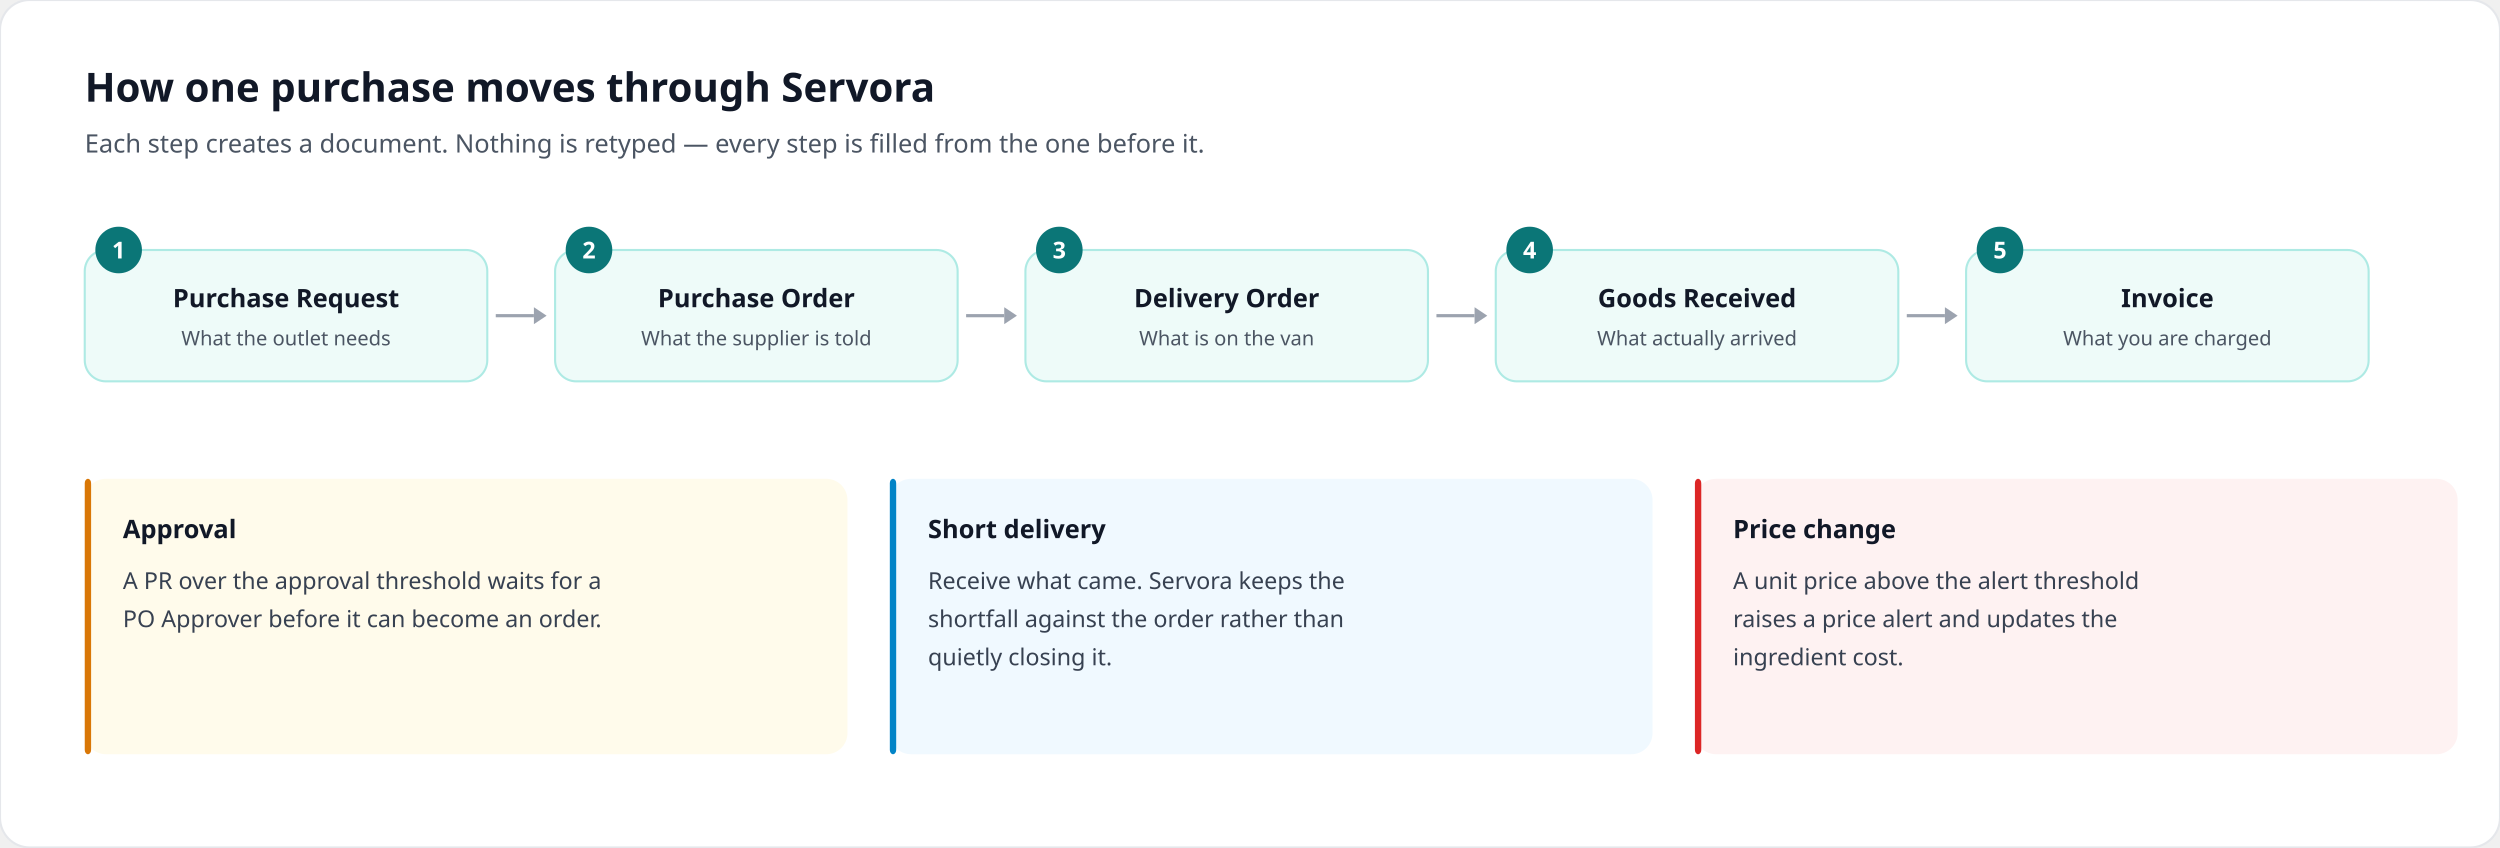
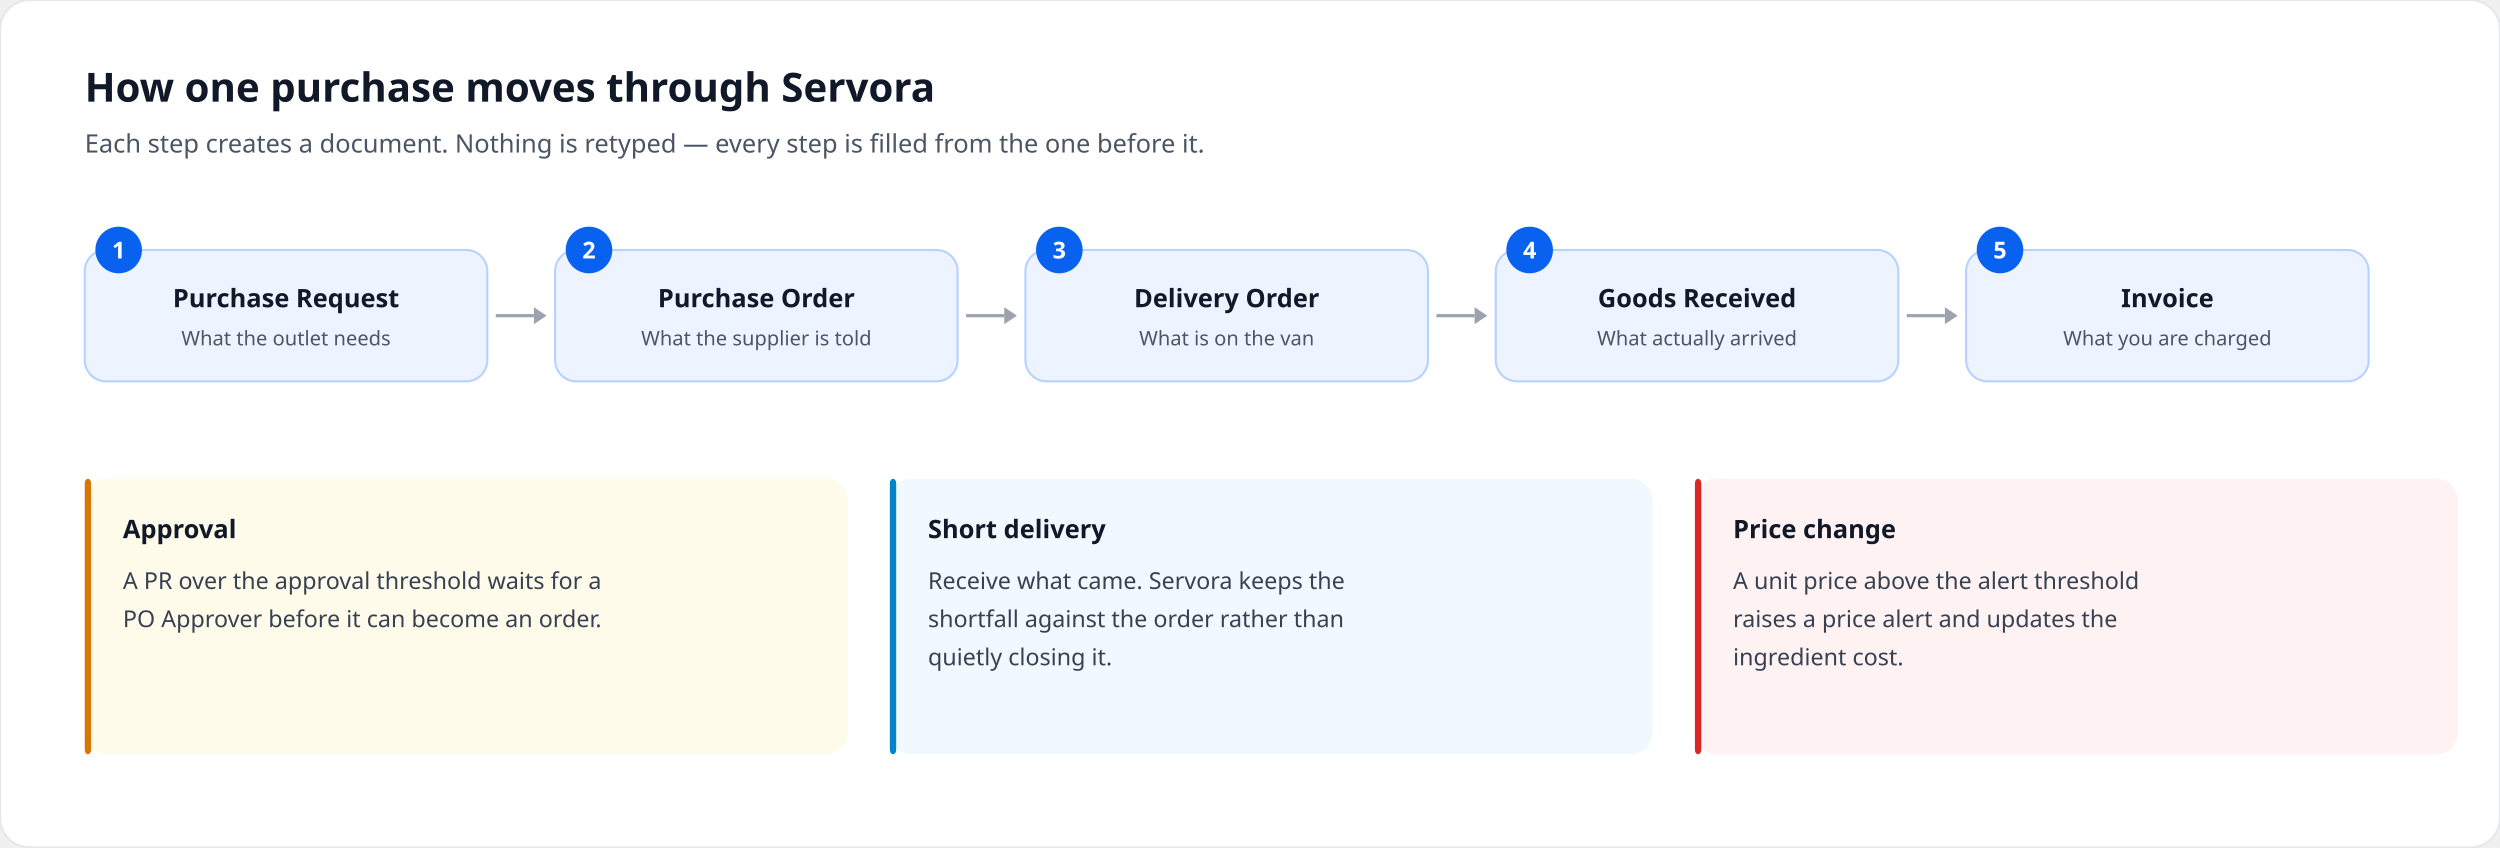
<svg xmlns="http://www.w3.org/2000/svg" viewBox="0 0 1180 400" width="1180" height="400" role="img">
  <rect x="0" y="0" width="1180" height="400" rx="14" fill="#ffffff" />
  <rect x="0" y="0" width="1180" height="400" rx="14" fill="#ffffff" stroke="#e5e7eb" stroke-width="1" />
  <text x="40" y="48" font-family="Figtree, ui-sans-serif, system-ui, sans-serif" font-size="19" font-weight="700" fill="#111827" text-anchor="start">How one purchase moves through Servora</text>
  <text x="40" y="72" font-family="Figtree, ui-sans-serif, system-ui, sans-serif" font-size="12" font-weight="400" fill="#4b5563" text-anchor="start">Each step creates a document. Nothing is retyped — every step is filled from the one before it.</text>
-   <rect x="40" y="118" width="190" height="62" rx="10" fill="#eefbf9" stroke="#aeeae4" stroke-width="1" />
+   <rect x="40" y="118" width="190" height="62" rx="10" fill="#edf4ff" stroke="#b7d2fe" stroke-width="1" />
  <text x="135" y="145" font-family="Figtree, ui-sans-serif, system-ui, sans-serif" font-size="12" font-weight="700" fill="#111827" text-anchor="middle">Purchase Request</text>
  <text x="135" y="163" font-family="Figtree, ui-sans-serif, system-ui, sans-serif" font-size="9.5" font-weight="400" fill="#4b5563" text-anchor="middle">What the outlet needs</text>
-   <circle cx="56" cy="118" r="11" fill="#0b7677" />
+   <circle cx="56" cy="118" r="11" fill="#0962ef" />
  <text x="56" y="122" font-family="Figtree, ui-sans-serif, system-ui, sans-serif" font-size="11" font-weight="700" fill="#ffffff" text-anchor="middle">1</text>
  <line x1="234" y1="149" x2="252" y2="149" stroke="#9ca3af" stroke-width="1.5" />
  <path d="M258 149 l-6 -4 v8 z" fill="#9ca3af" />
-   <rect x="262" y="118" width="190" height="62" rx="10" fill="#eefbf9" stroke="#aeeae4" stroke-width="1" />
+   <rect x="262" y="118" width="190" height="62" rx="10" fill="#edf4ff" stroke="#b7d2fe" stroke-width="1" />
  <text x="357" y="145" font-family="Figtree, ui-sans-serif, system-ui, sans-serif" font-size="12" font-weight="700" fill="#111827" text-anchor="middle">Purchase Order</text>
  <text x="357" y="163" font-family="Figtree, ui-sans-serif, system-ui, sans-serif" font-size="9.5" font-weight="400" fill="#4b5563" text-anchor="middle">What the supplier is told</text>
-   <circle cx="278" cy="118" r="11" fill="#0b7677" />
+   <circle cx="278" cy="118" r="11" fill="#0962ef" />
  <text x="278" y="122" font-family="Figtree, ui-sans-serif, system-ui, sans-serif" font-size="11" font-weight="700" fill="#ffffff" text-anchor="middle">2</text>
  <line x1="456" y1="149" x2="474" y2="149" stroke="#9ca3af" stroke-width="1.5" />
  <path d="M480 149 l-6 -4 v8 z" fill="#9ca3af" />
-   <rect x="484" y="118" width="190" height="62" rx="10" fill="#eefbf9" stroke="#aeeae4" stroke-width="1" />
+   <rect x="484" y="118" width="190" height="62" rx="10" fill="#edf4ff" stroke="#b7d2fe" stroke-width="1" />
  <text x="579" y="145" font-family="Figtree, ui-sans-serif, system-ui, sans-serif" font-size="12" font-weight="700" fill="#111827" text-anchor="middle">Delivery Order</text>
  <text x="579" y="163" font-family="Figtree, ui-sans-serif, system-ui, sans-serif" font-size="9.5" font-weight="400" fill="#4b5563" text-anchor="middle">What is on the van</text>
-   <circle cx="500" cy="118" r="11" fill="#0b7677" />
+   <circle cx="500" cy="118" r="11" fill="#0962ef" />
  <text x="500" y="122" font-family="Figtree, ui-sans-serif, system-ui, sans-serif" font-size="11" font-weight="700" fill="#ffffff" text-anchor="middle">3</text>
  <line x1="678" y1="149" x2="696" y2="149" stroke="#9ca3af" stroke-width="1.5" />
  <path d="M702 149 l-6 -4 v8 z" fill="#9ca3af" />
-   <rect x="706" y="118" width="190" height="62" rx="10" fill="#eefbf9" stroke="#aeeae4" stroke-width="1" />
+   <rect x="706" y="118" width="190" height="62" rx="10" fill="#edf4ff" stroke="#b7d2fe" stroke-width="1" />
  <text x="801" y="145" font-family="Figtree, ui-sans-serif, system-ui, sans-serif" font-size="12" font-weight="700" fill="#111827" text-anchor="middle">Goods Received</text>
  <text x="801" y="163" font-family="Figtree, ui-sans-serif, system-ui, sans-serif" font-size="9.5" font-weight="400" fill="#4b5563" text-anchor="middle">What actually arrived</text>
-   <circle cx="722" cy="118" r="11" fill="#0b7677" />
+   <circle cx="722" cy="118" r="11" fill="#0962ef" />
  <text x="722" y="122" font-family="Figtree, ui-sans-serif, system-ui, sans-serif" font-size="11" font-weight="700" fill="#ffffff" text-anchor="middle">4</text>
  <line x1="900" y1="149" x2="918" y2="149" stroke="#9ca3af" stroke-width="1.5" />
  <path d="M924 149 l-6 -4 v8 z" fill="#9ca3af" />
-   <rect x="928" y="118" width="190" height="62" rx="10" fill="#eefbf9" stroke="#aeeae4" stroke-width="1" />
+   <rect x="928" y="118" width="190" height="62" rx="10" fill="#edf4ff" stroke="#b7d2fe" stroke-width="1" />
  <text x="1023" y="145" font-family="Figtree, ui-sans-serif, system-ui, sans-serif" font-size="12" font-weight="700" fill="#111827" text-anchor="middle">Invoice</text>
  <text x="1023" y="163" font-family="Figtree, ui-sans-serif, system-ui, sans-serif" font-size="9.5" font-weight="400" fill="#4b5563" text-anchor="middle">What you are charged</text>
-   <circle cx="944" cy="118" r="11" fill="#0b7677" />
+   <circle cx="944" cy="118" r="11" fill="#0962ef" />
  <text x="944" y="122" font-family="Figtree, ui-sans-serif, system-ui, sans-serif" font-size="11" font-weight="700" fill="#ffffff" text-anchor="middle">5</text>
  <rect x="40" y="226" width="360" height="130" rx="10" fill="#fffbeb" />
  <rect x="40" y="226" width="3" height="130" rx="2" fill="#d97706" />
  <text x="58" y="254" font-family="Figtree, ui-sans-serif, system-ui, sans-serif" font-size="12" font-weight="700" fill="#111827" text-anchor="start">Approval</text>
  <text x="58" y="278" font-family="Figtree, ui-sans-serif, system-ui, sans-serif" font-size="11" font-weight="400" fill="#374151" text-anchor="start">A PR over the approval threshold waits for a</text>
  <text x="58" y="296" font-family="Figtree, ui-sans-serif, system-ui, sans-serif" font-size="11" font-weight="400" fill="#374151" text-anchor="start">PO Approver before it can become an order.</text>
  <rect x="420" y="226" width="360" height="130" rx="10" fill="#f0f9ff" />
  <rect x="420" y="226" width="3" height="130" rx="2" fill="#0284c7" />
  <text x="438" y="254" font-family="Figtree, ui-sans-serif, system-ui, sans-serif" font-size="12" font-weight="700" fill="#111827" text-anchor="start">Short delivery</text>
  <text x="438" y="278" font-family="Figtree, ui-sans-serif, system-ui, sans-serif" font-size="11" font-weight="400" fill="#374151" text-anchor="start">Receive what came. Servora keeps the</text>
  <text x="438" y="296" font-family="Figtree, ui-sans-serif, system-ui, sans-serif" font-size="11" font-weight="400" fill="#374151" text-anchor="start">shortfall against the order rather than</text>
  <text x="438" y="314" font-family="Figtree, ui-sans-serif, system-ui, sans-serif" font-size="11" font-weight="400" fill="#374151" text-anchor="start">quietly closing it.</text>
  <rect x="800" y="226" width="360" height="130" rx="10" fill="#fef2f2" />
  <rect x="800" y="226" width="3" height="130" rx="2" fill="#dc2626" />
  <text x="818" y="254" font-family="Figtree, ui-sans-serif, system-ui, sans-serif" font-size="12" font-weight="700" fill="#111827" text-anchor="start">Price change</text>
  <text x="818" y="278" font-family="Figtree, ui-sans-serif, system-ui, sans-serif" font-size="11" font-weight="400" fill="#374151" text-anchor="start">A unit price above the alert threshold</text>
  <text x="818" y="296" font-family="Figtree, ui-sans-serif, system-ui, sans-serif" font-size="11" font-weight="400" fill="#374151" text-anchor="start">raises a price alert and updates the</text>
  <text x="818" y="314" font-family="Figtree, ui-sans-serif, system-ui, sans-serif" font-size="11" font-weight="400" fill="#374151" text-anchor="start">ingredient cost.</text>
</svg>
